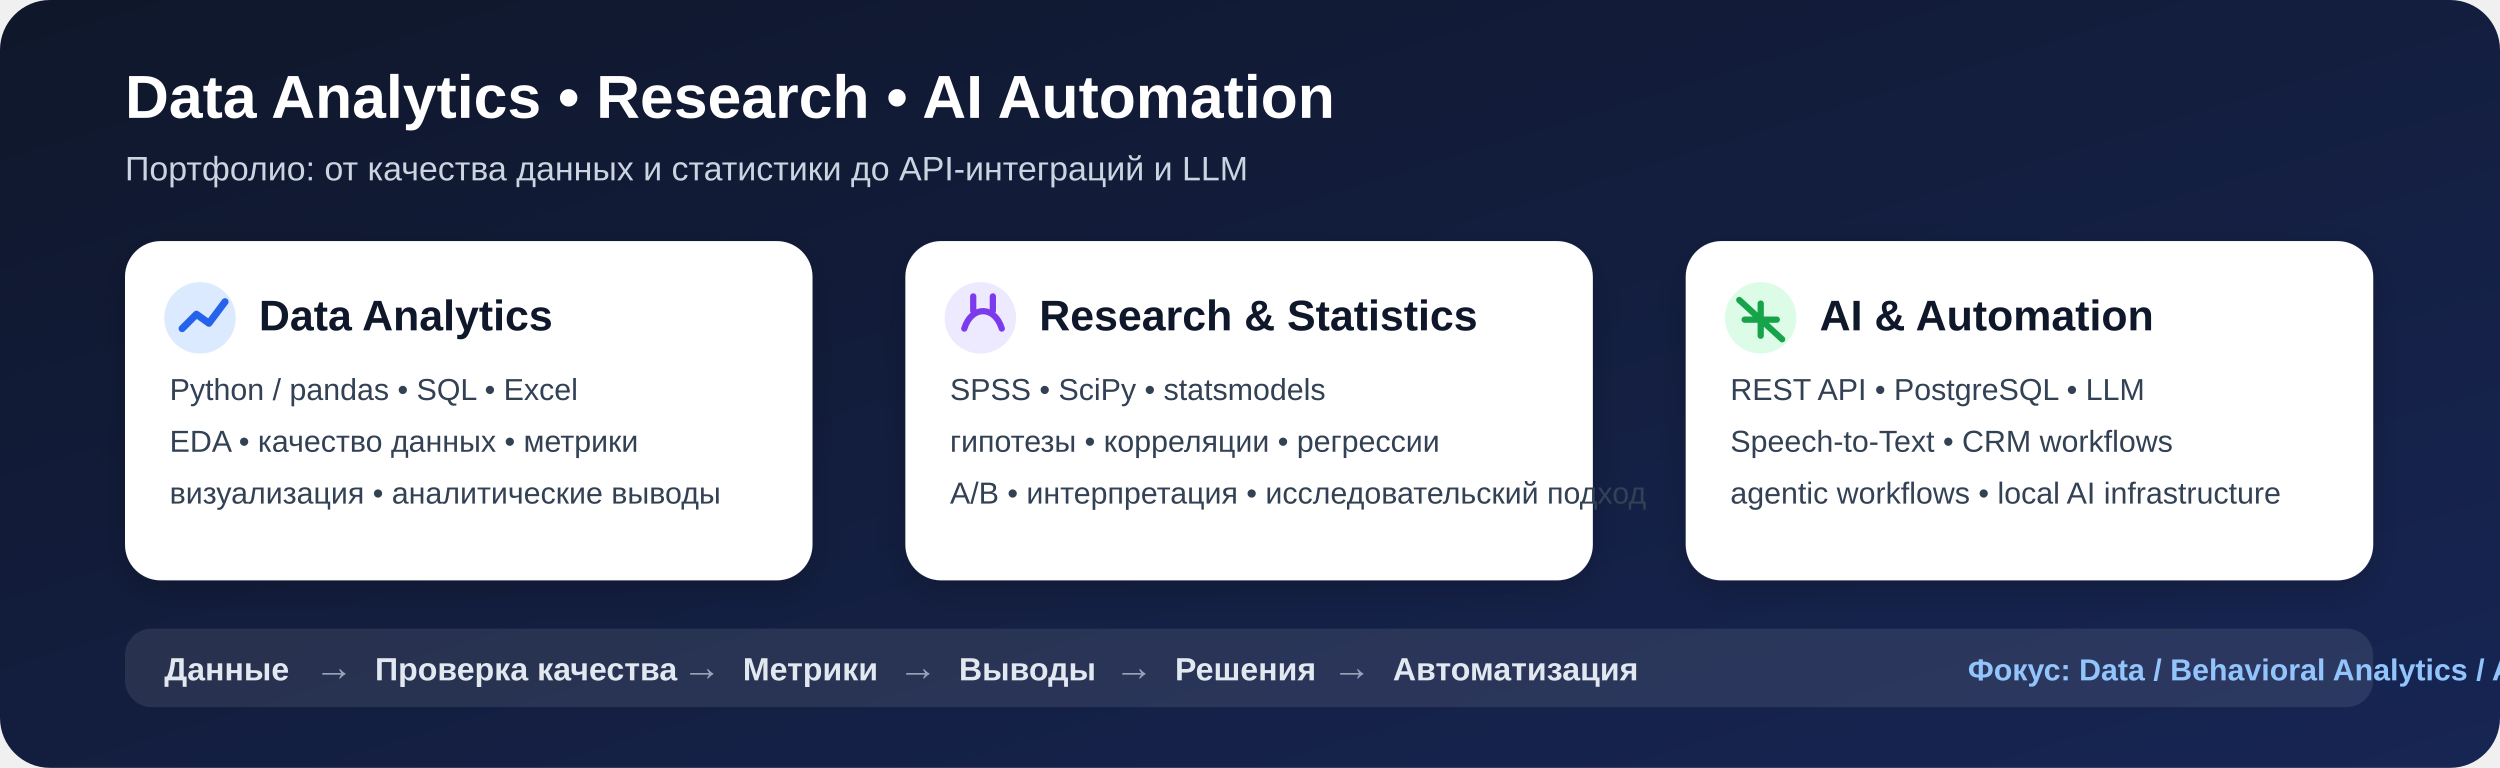
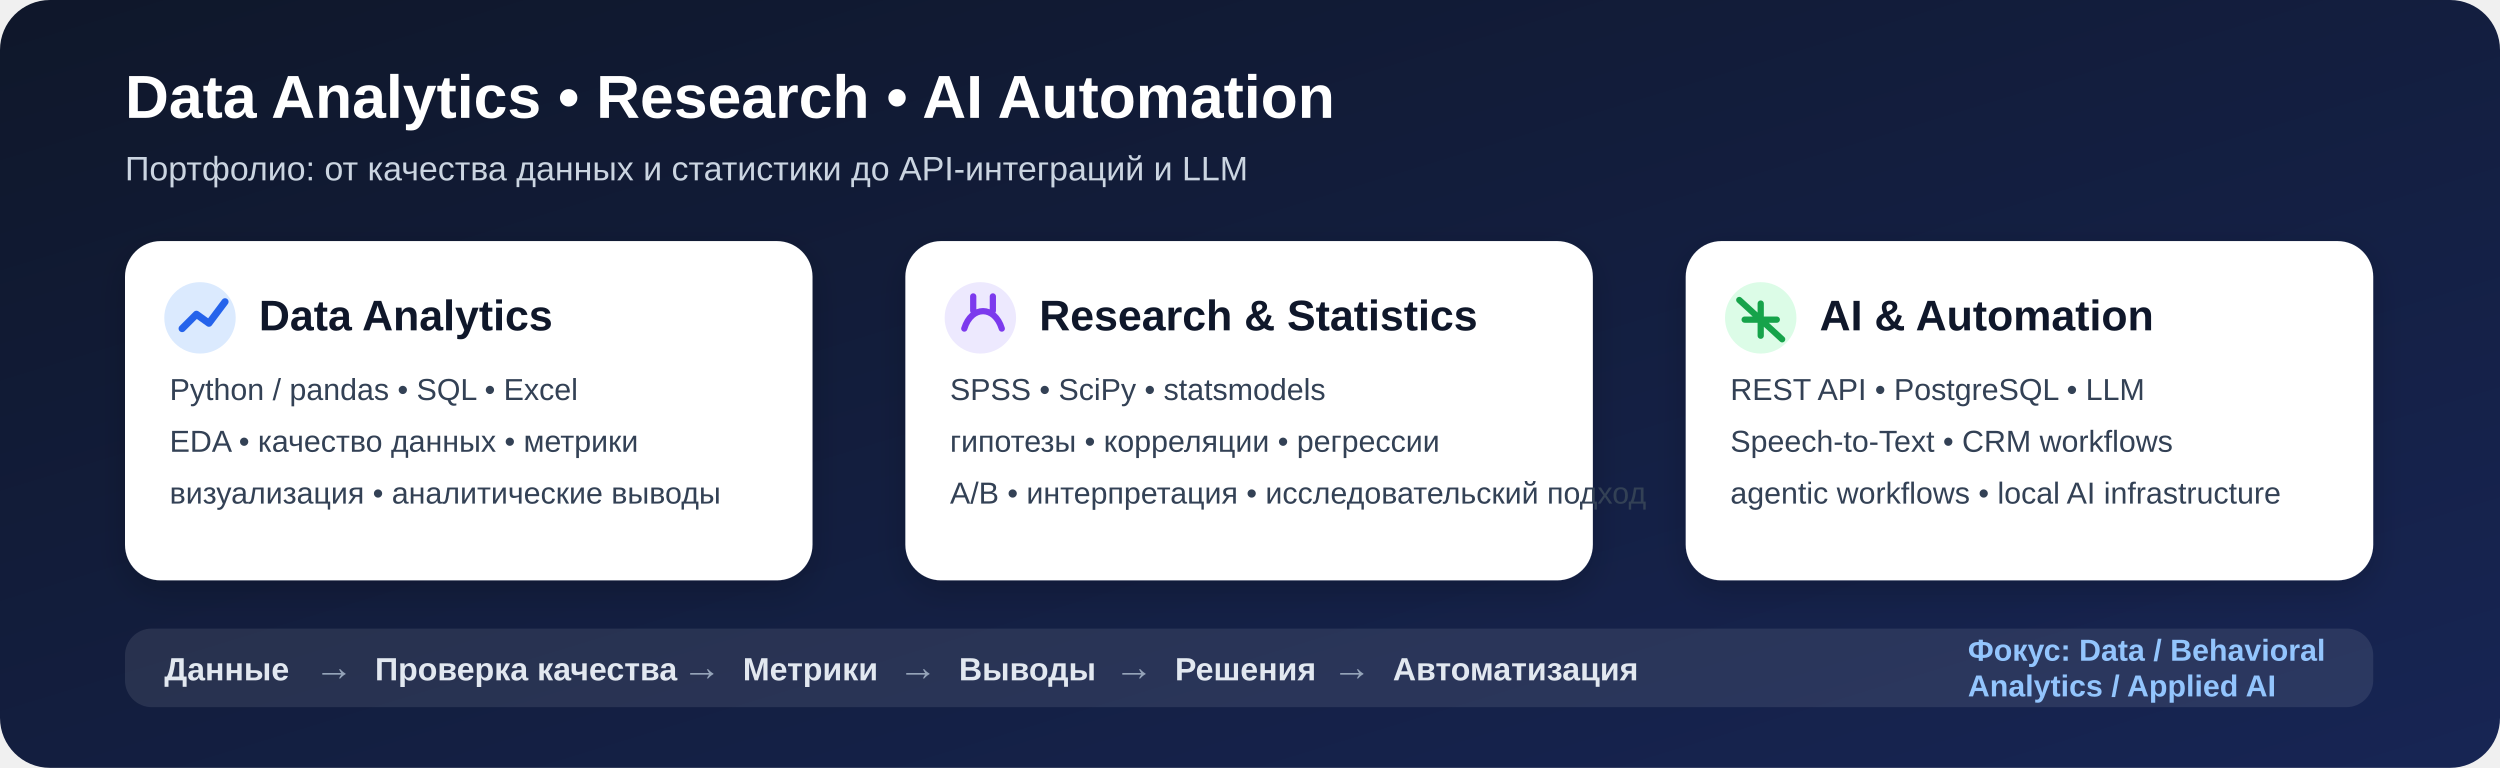
<svg xmlns="http://www.w3.org/2000/svg" width="1400" height="430" viewBox="0 0 1400 430" role="img" aria-labelledby="title desc">
  <defs>
    <linearGradient id="bg" x1="0" y1="0" x2="1" y2="1">
      <stop offset="0%" stop-color="#0f172a" />
      <stop offset="100%" stop-color="#172554" />
    </linearGradient>
    <filter id="shadow" x="-20%" y="-20%" width="140%" height="140%">
      <feDropShadow dx="0" dy="6" stdDeviation="9" flood-color="#000000" flood-opacity="0.18" />
    </filter>
  </defs>
  <rect width="1400" height="430" rx="28" fill="url(#bg)" />
  <text x="70" y="66" fill="#ffffff" font-family="Arial, sans-serif" font-size="34" font-weight="700">Data Analytics  •  Research  •  AI Automation</text>
  <text x="70" y="101" fill="#cbd5e1" font-family="Arial, sans-serif" font-size="19">Портфолио: от качества данных и статистики до API-интеграций и LLM</text>
  <g filter="url(#shadow)">
    <rect x="70" y="135" width="385" height="190" rx="20" fill="#ffffff" />
    <rect x="507" y="135" width="385" height="190" rx="20" fill="#ffffff" />
    <rect x="944" y="135" width="385" height="190" rx="20" fill="#ffffff" />
  </g>
  <circle cx="112" cy="178" r="20" fill="#dbeafe" />
  <path d="M102 184 L110 176 L117 181 L126 169" fill="none" stroke="#2563eb" stroke-width="4" stroke-linecap="round" stroke-linejoin="round" />
  <text x="145" y="185" fill="#0f172a" font-family="Arial, sans-serif" font-size="24" font-weight="700">Data Analytics</text>
  <text x="95" y="224" fill="#334155" font-family="Arial, sans-serif" font-size="17">Python / pandas • SQL • Excel</text>
  <text x="95" y="253" fill="#334155" font-family="Arial, sans-serif" font-size="17">EDA • качество данных • метрики</text>
  <text x="95" y="282" fill="#334155" font-family="Arial, sans-serif" font-size="17">визуализация • аналитические выводы</text>
  <circle cx="549" cy="178" r="20" fill="#ede9fe" />
  <path d="M540 184 C544 171 557 171 561 184 M545 174 L545 166 M556 174 L556 166" fill="none" stroke="#7c3aed" stroke-width="3.5" stroke-linecap="round" />
  <text x="582" y="185" fill="#0f172a" font-family="Arial, sans-serif" font-size="24" font-weight="700">Research &amp; Statistics</text>
  <text x="532" y="224" fill="#334155" font-family="Arial, sans-serif" font-size="17">SPSS • SciPy • statsmodels</text>
  <text x="532" y="253" fill="#334155" font-family="Arial, sans-serif" font-size="17">гипотезы • корреляции • регрессии</text>
  <text x="532" y="282" fill="#334155" font-family="Arial, sans-serif" font-size="17">A/B • интерпретация • исследовательский подход</text>
  <circle cx="986" cy="178" r="20" fill="#dcfce7" />
  <path d="M977 179 H995 M986 170 V188 M974 168 L998 190" fill="none" stroke="#16a34a" stroke-width="3.5" stroke-linecap="round" />
  <text x="1019" y="185" fill="#0f172a" font-family="Arial, sans-serif" font-size="24" font-weight="700">AI &amp; Automation</text>
  <text x="969" y="224" fill="#334155" font-family="Arial, sans-serif" font-size="17">REST API • PostgreSQL • LLM</text>
  <text x="969" y="253" fill="#334155" font-family="Arial, sans-serif" font-size="17">Speech-to-Text • CRM workflows</text>
  <text x="969" y="282" fill="#334155" font-family="Arial, sans-serif" font-size="17">agentic workflows • local AI infrastructure</text>
  <rect x="70" y="352" width="1259" height="44" rx="15" fill="#ffffff" fill-opacity="0.09" />
  <text x="92" y="381" fill="#e2e8f0" font-family="Arial, sans-serif" font-size="18" font-weight="600">Данные</text>
  <text x="176" y="381" fill="#94a3b8" font-family="Arial, sans-serif" font-size="22">→</text>
  <text x="210" y="381" fill="#e2e8f0" font-family="Arial, sans-serif" font-size="18" font-weight="600">Проверка качества</text>
  <text x="382" y="381" fill="#94a3b8" font-family="Arial, sans-serif" font-size="22">→</text>
  <text x="416" y="381" fill="#e2e8f0" font-family="Arial, sans-serif" font-size="18" font-weight="600">Метрики</text>
  <text x="503" y="381" fill="#94a3b8" font-family="Arial, sans-serif" font-size="22">→</text>
  <text x="537" y="381" fill="#e2e8f0" font-family="Arial, sans-serif" font-size="18" font-weight="600">Выводы</text>
  <text x="624" y="381" fill="#94a3b8" font-family="Arial, sans-serif" font-size="22">→</text>
  <text x="658" y="381" fill="#e2e8f0" font-family="Arial, sans-serif" font-size="18" font-weight="600">Решения</text>
  <text x="746" y="381" fill="#94a3b8" font-family="Arial, sans-serif" font-size="22">→</text>
  <text x="780" y="381" fill="#e2e8f0" font-family="Arial, sans-serif" font-size="18" font-weight="600">Автоматизация</text>
-   <text x="1102" y="381" fill="#93c5fd" font-family="Arial, sans-serif" font-size="17" font-weight="700">Фокус: Data / Behavioral Analytics / Applied AI</text>
+   <text x="1102" y="370" fill="#93c5fd" font-family="Arial, sans-serif" font-size="17" font-weight="700">
+     <tspan x="1102" dy="0">Фокус: Data / Behavioral</tspan>
+     <tspan x="1102" dy="20">Analytics / Applied AI</tspan>
+   </text>
</svg>
